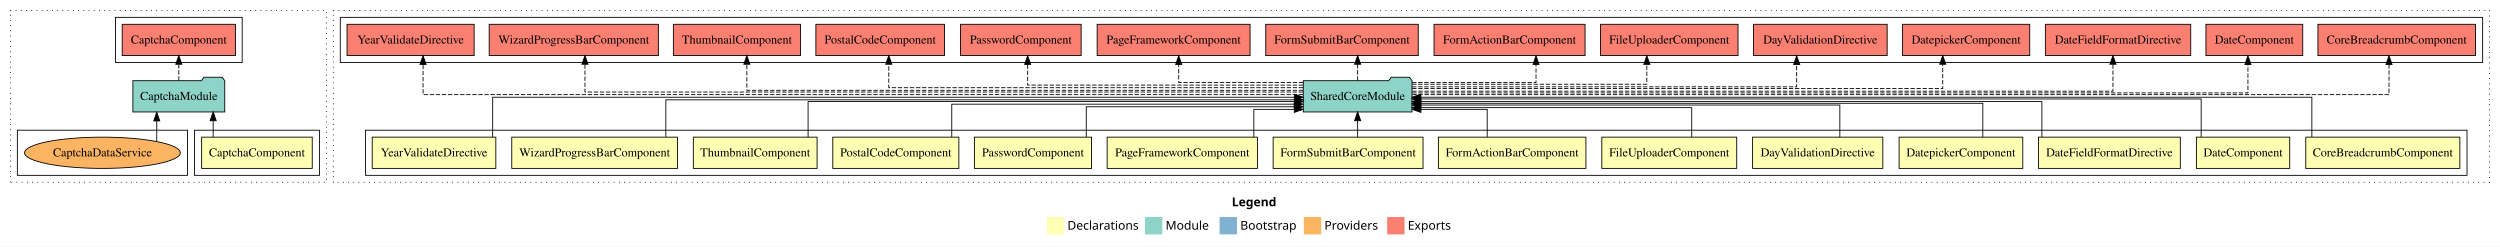
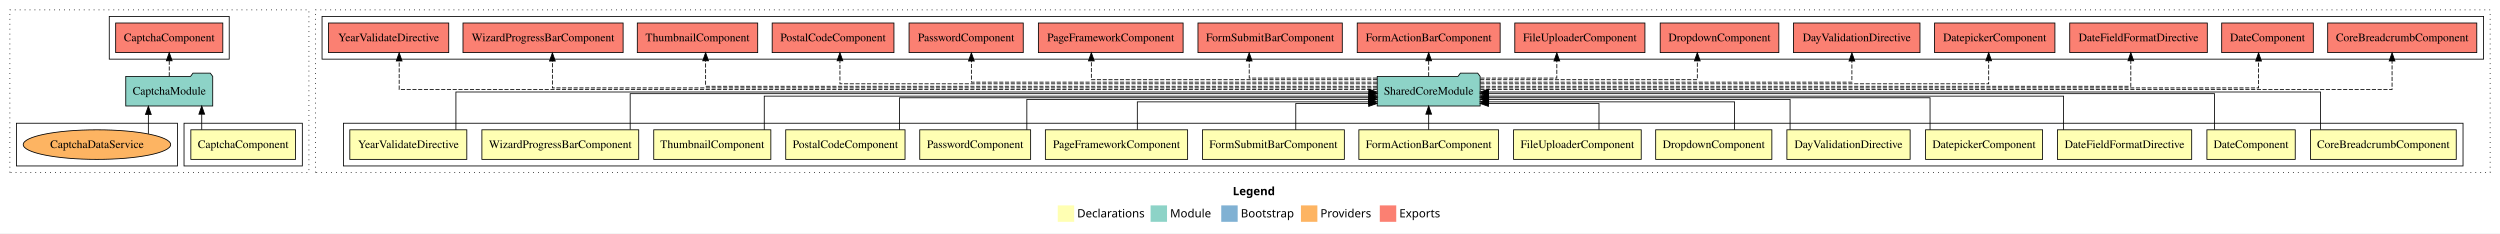
- <svg xmlns="http://www.w3.org/2000/svg" width="2880pt" height="284pt" viewBox="0.00 0.00 2880.00 284.00">
+ <svg xmlns="http://www.w3.org/2000/svg" width="3043pt" height="284pt" viewBox="0.00 0.00 3043.00 284.00">
  <g id="graph0" class="graph" transform="scale(1 1) rotate(0) translate(4 280)">
-     <polygon fill="#ffffff" stroke="transparent" points="-4,4 -4,-280 2876,-280 2876,4 -4,4" />
-     <text text-anchor="start" x="1415.009" y="-42.4" font-family="sans-serif" font-weight="bold" font-size="14.00" fill="#000000">Legend</text>
-     <polygon fill="#ffffb3" stroke="transparent" points="1202,-10 1202,-30 1222,-30 1222,-10 1202,-10" />
-     <text text-anchor="start" x="1225.629" y="-15.4" font-family="sans-serif" font-size="14.00" fill="#000000">  Declarations</text>
-     <polygon fill="#8dd3c7" stroke="transparent" points="1315,-10 1315,-30 1335,-30 1335,-10 1315,-10" />
-     <text text-anchor="start" x="1338.725" y="-15.4" font-family="sans-serif" font-size="14.00" fill="#000000">  Module</text>
-     <polygon fill="#80b1d3" stroke="transparent" points="1401,-10 1401,-30 1421,-30 1421,-10 1401,-10" />
-     <text text-anchor="start" x="1424.781" y="-15.4" font-family="sans-serif" font-size="14.00" fill="#000000">  Bootstrap</text>
-     <polygon fill="#fdb462" stroke="transparent" points="1498,-10 1498,-30 1518,-30 1518,-10 1498,-10" />
-     <text text-anchor="start" x="1521.673" y="-15.4" font-family="sans-serif" font-size="14.00" fill="#000000">  Providers</text>
-     <polygon fill="#fb8072" stroke="transparent" points="1594,-10 1594,-30 1614,-30 1614,-10 1594,-10" />
-     <text text-anchor="start" x="1617.726" y="-15.4" font-family="sans-serif" font-size="14.00" fill="#000000">  Exports</text>
+     <polygon fill="#ffffff" stroke="transparent" points="-4,4 -4,-280 3039,-280 3039,4 -4,4" />
+     <text text-anchor="start" x="1496.509" y="-42.4" font-family="sans-serif" font-weight="bold" font-size="14.00" fill="#000000">Legend</text>
+     <polygon fill="#ffffb3" stroke="transparent" points="1283.5,-10 1283.5,-30 1303.5,-30 1303.5,-10 1283.5,-10" />
+     <text text-anchor="start" x="1307.129" y="-15.4" font-family="sans-serif" font-size="14.00" fill="#000000">  Declarations</text>
+     <polygon fill="#8dd3c7" stroke="transparent" points="1396.5,-10 1396.5,-30 1416.5,-30 1416.5,-10 1396.5,-10" />
+     <text text-anchor="start" x="1420.225" y="-15.4" font-family="sans-serif" font-size="14.00" fill="#000000">  Module</text>
+     <polygon fill="#80b1d3" stroke="transparent" points="1482.5,-10 1482.5,-30 1502.5,-30 1502.5,-10 1482.5,-10" />
+     <text text-anchor="start" x="1506.281" y="-15.4" font-family="sans-serif" font-size="14.00" fill="#000000">  Bootstrap</text>
+     <polygon fill="#fdb462" stroke="transparent" points="1579.5,-10 1579.5,-30 1599.5,-30 1599.5,-10 1579.5,-10" />
+     <text text-anchor="start" x="1603.173" y="-15.4" font-family="sans-serif" font-size="14.00" fill="#000000">  Providers</text>
+     <polygon fill="#fb8072" stroke="transparent" points="1675.5,-10 1675.5,-30 1695.5,-30 1695.5,-10 1675.5,-10" />
+     <text text-anchor="start" x="1699.226" y="-15.4" font-family="sans-serif" font-size="14.00" fill="#000000">  Exports</text>
    <g id="clust1" class="cluster">
      <polygon fill="none" stroke="#000000" stroke-dasharray="1,5" points="8,-70 8,-268 372,-268 372,-70 8,-70" />
    </g>
    <g id="clust2" class="cluster">
      <polygon fill="none" stroke="#000000" points="220,-78 220,-130 364,-130 364,-78 220,-78" />
    </g>
    <g id="clust5" class="cluster">
      <polygon fill="none" stroke="#000000" points="129,-208 129,-260 275,-260 275,-208 129,-208" />
    </g>
    <g id="clust7" class="cluster">
      <polygon fill="none" stroke="#000000" points="16,-78 16,-130 212,-130 212,-78 16,-78" />
    </g>
    <g id="clust8" class="cluster">
-       <polygon fill="none" stroke="#000000" stroke-dasharray="1,5" points="380,-70 380,-268 2864,-268 2864,-70 380,-70" />
+       <polygon fill="none" stroke="#000000" stroke-dasharray="1,5" points="380,-70 380,-268 3027,-268 3027,-70 380,-70" />
    </g>
    <g id="clust9" class="cluster">
-       <polygon fill="none" stroke="#000000" points="417,-78 417,-130 2838,-130 2838,-78 417,-78" />
-     </g>
-     <g id="clust25" class="cluster">
-       <polygon fill="none" stroke="#000000" points="388,-208 388,-260 2856,-260 2856,-208 388,-208" />
+       <polygon fill="none" stroke="#000000" points="414,-78 414,-130 2994,-130 2994,-78 414,-78" />
+     </g>
+     <g id="clust26" class="cluster">
+       <polygon fill="none" stroke="#000000" points="388,-208 388,-260 3019,-260 3019,-208 388,-208" />
    </g>
    <g id="node1" class="node">
      <polygon fill="#ffffb3" stroke="#000000" points="355.704,-122 228.296,-122 228.296,-86 355.704,-86 355.704,-122" />
      <text text-anchor="middle" x="292" y="-99.8" font-family="Times,serif" font-size="14.00" fill="#000000">CaptchaComponent</text>
    </g>
    <g id="node2" class="node">
      <polygon fill="#8dd3c7" stroke="#000000" points="254.922,-187 251.922,-191 230.922,-191 227.922,-187 149.078,-187 149.078,-151 254.922,-151 254.922,-187" />
      <text text-anchor="middle" x="202" y="-164.8" font-family="Times,serif" font-size="14.00" fill="#000000">CaptchaModule</text>
    </g>
    <g id="edge1" class="edge">
      <path fill="none" stroke="#000000" d="M241.554,-122.106C241.554,-122.106 241.554,-140.991 241.554,-140.991" />
      <polygon fill="#000000" stroke="#000000" points="238.054,-140.991 241.554,-150.991 245.054,-140.991 238.054,-140.991" />
    </g>
    <g id="node3" class="node">
      <polygon fill="#fb8072" stroke="#000000" points="267.204,-252 136.796,-252 136.796,-216 267.204,-216 267.204,-252" />
      <text text-anchor="middle" x="202" y="-229.8" font-family="Times,serif" font-size="14.00" fill="#000000">CaptchaComponent </text>
    </g>
    <g id="edge2" class="edge">
      <path fill="none" stroke="#000000" stroke-dasharray="5,2" d="M202,-187.106C202,-187.106 202,-205.991 202,-205.991" />
      <polygon fill="#000000" stroke="#000000" points="198.5,-205.991 202,-215.991 205.5,-205.991 198.5,-205.991" />
    </g>
    <g id="node4" class="node">
      <ellipse fill="#fdb462" stroke="#000000" cx="114" cy="-104" rx="89.723" ry="18" />
      <text text-anchor="middle" x="114" y="-99.8" font-family="Times,serif" font-size="14.00" fill="#000000">CaptchaDataService</text>
    </g>
    <g id="edge3" class="edge">
      <path fill="none" stroke="#000000" d="M176.576,-117.154C176.576,-117.154 176.576,-140.694 176.576,-140.694" />
      <polygon fill="#000000" stroke="#000000" points="173.076,-140.694 176.576,-150.694 180.076,-140.694 173.076,-140.694" />
    </g>
    <g id="node5" class="node">
-       <polygon fill="#ffffb3" stroke="#000000" points="2829.737,-122 2652.263,-122 2652.263,-86 2829.737,-86 2829.737,-122" />
-       <text text-anchor="middle" x="2741" y="-99.8" font-family="Times,serif" font-size="14.00" fill="#000000">CoreBreadcrumbComponent</text>
+       <polygon fill="#ffffb3" stroke="#000000" points="2985.737,-122 2808.263,-122 2808.263,-86 2985.737,-86 2985.737,-122" />
+       <text text-anchor="middle" x="2897" y="-99.8" font-family="Times,serif" font-size="14.00" fill="#000000">CoreBreadcrumbComponent</text>
+     </g>
+     <g id="node20" class="node">
+       <polygon fill="#8dd3c7" stroke="#000000" points="1797.634,-187 1794.634,-191 1773.634,-191 1770.634,-187 1672.366,-187 1672.366,-151 1797.634,-151 1797.634,-187" />
+       <text text-anchor="middle" x="1735" y="-164.8" font-family="Times,serif" font-size="14.00" fill="#000000">SharedCoreModule</text>
+     </g>
+     <g id="edge4" class="edge">
+       <path fill="none" stroke="#000000" d="M2820.506,-122.169C2820.506,-141.09 2820.506,-168 2820.506,-168 2820.506,-168 1807.656,-168 1807.656,-168" />
+       <polygon fill="#000000" stroke="#000000" points="1807.656,-164.5 1797.656,-168 1807.656,-171.5 1807.656,-164.5" />
+     </g>
+     <g id="node6" class="node">
+       <polygon fill="#ffffb3" stroke="#000000" points="2789.759,-122 2682.241,-122 2682.241,-86 2789.759,-86 2789.759,-122" />
+       <text text-anchor="middle" x="2736" y="-99.8" font-family="Times,serif" font-size="14.00" fill="#000000">DateComponent</text>
+     </g>
+     <g id="edge5" class="edge">
+       <path fill="none" stroke="#000000" d="M2691.492,-122.267C2691.492,-140.555 2691.492,-166 2691.492,-166 2691.492,-166 1807.758,-166 1807.758,-166" />
+       <polygon fill="#000000" stroke="#000000" points="1807.758,-162.5 1797.758,-166 1807.758,-169.5 1807.758,-162.5" />
+     </g>
+     <g id="node7" class="node">
+       <polygon fill="#ffffb3" stroke="#000000" points="2663.727,-122 2500.273,-122 2500.273,-86 2663.727,-86 2663.727,-122" />
+       <text text-anchor="middle" x="2582" y="-99.8" font-family="Times,serif" font-size="14.00" fill="#000000">DateFieldFormatDirective</text>
+     </g>
+     <g id="edge6" class="edge">
+       <path fill="none" stroke="#000000" d="M2507.762,-122.022C2507.762,-139.373 2507.762,-163 2507.762,-163 2507.762,-163 1807.911,-163 1807.911,-163" />
+       <polygon fill="#000000" stroke="#000000" points="1807.911,-159.5 1797.911,-163 1807.911,-166.5 1807.911,-159.5" />
+     </g>
+     <g id="node8" class="node">
+       <polygon fill="#ffffb3" stroke="#000000" points="2482.239,-122 2339.761,-122 2339.761,-86 2482.239,-86 2482.239,-122" />
+       <text text-anchor="middle" x="2411" y="-99.8" font-family="Times,serif" font-size="14.00" fill="#000000">DatepickerComponent</text>
+     </g>
+     <g id="edge7" class="edge">
+       <path fill="none" stroke="#000000" d="M2345.255,-122.035C2345.255,-138.734 2345.255,-161 2345.255,-161 2345.255,-161 1807.725,-161 1807.725,-161" />
+       <polygon fill="#000000" stroke="#000000" points="1807.725,-157.5 1797.725,-161 1807.725,-164.5 1807.725,-157.5" />
+     </g>
+     <g id="node9" class="node">
+       <polygon fill="#ffffb3" stroke="#000000" points="2321.003,-122 2170.997,-122 2170.997,-86 2321.003,-86 2321.003,-122" />
+       <text text-anchor="middle" x="2246" y="-99.8" font-family="Times,serif" font-size="14.00" fill="#000000">DayValidationDirective</text>
+     </g>
+     <g id="edge8" class="edge">
+       <path fill="none" stroke="#000000" d="M2174.874,-122.009C2174.874,-138.049 2174.874,-159 2174.874,-159 2174.874,-159 1808.023,-159 1808.023,-159" />
+       <polygon fill="#000000" stroke="#000000" points="1808.023,-155.5 1798.023,-159 1808.023,-162.5 1808.023,-155.5" />
+     </g>
+     <g id="node10" class="node">
+       <polygon fill="#ffffb3" stroke="#000000" points="2152.706,-122 2011.294,-122 2011.294,-86 2152.706,-86 2152.706,-122" />
+       <text text-anchor="middle" x="2082" y="-99.8" font-family="Times,serif" font-size="14.00" fill="#000000">DropdownComponent</text>
+     </g>
+     <g id="edge9" class="edge">
+       <path fill="none" stroke="#000000" d="M2107.284,-122.187C2107.284,-137.182 2107.284,-156 2107.284,-156 2107.284,-156 1807.732,-156 1807.732,-156" />
+       <polygon fill="#000000" stroke="#000000" points="1807.732,-152.5 1797.732,-156 1807.732,-159.5 1807.732,-152.5" />
+     </g>
+     <g id="node11" class="node">
+       <polygon fill="#ffffb3" stroke="#000000" points="1993.698,-122 1838.302,-122 1838.302,-86 1993.698,-86 1993.698,-122" />
+       <text text-anchor="middle" x="1916" y="-99.8" font-family="Times,serif" font-size="14.00" fill="#000000">FileUploaderComponent</text>
+     </g>
+     <g id="edge10" class="edge">
+       <path fill="none" stroke="#000000" d="M1942.283,-122.051C1942.283,-136.373 1942.283,-154 1942.283,-154 1942.283,-154 1807.754,-154 1807.754,-154" />
+       <polygon fill="#000000" stroke="#000000" points="1807.754,-150.5 1797.754,-154 1807.754,-157.5 1807.754,-150.5" />
+     </g>
+     <g id="node12" class="node">
+       <polygon fill="#ffffb3" stroke="#000000" points="1819.98,-122 1650.02,-122 1650.02,-86 1819.98,-86 1819.98,-122" />
+       <text text-anchor="middle" x="1735" y="-99.8" font-family="Times,serif" font-size="14.00" fill="#000000">FormActionBarComponent</text>
+     </g>
+     <g id="edge11" class="edge">
+       <path fill="none" stroke="#000000" d="M1735,-122.106C1735,-122.106 1735,-140.991 1735,-140.991" />
+       <polygon fill="#000000" stroke="#000000" points="1731.5,-140.991 1735,-150.991 1738.5,-140.991 1731.5,-140.991" />
+     </g>
+     <g id="node13" class="node">
+       <polygon fill="#ffffb3" stroke="#000000" points="1632.333,-122 1459.667,-122 1459.667,-86 1632.333,-86 1632.333,-122" />
+       <text text-anchor="middle" x="1546" y="-99.8" font-family="Times,serif" font-size="14.00" fill="#000000">FormSubmitBarComponent</text>
+     </g>
+     <g id="edge12" class="edge">
+       <path fill="none" stroke="#000000" d="M1573.222,-122.051C1573.222,-136.373 1573.222,-154 1573.222,-154 1573.222,-154 1661.989,-154 1661.989,-154" />
+       <polygon fill="#000000" stroke="#000000" points="1661.989,-157.5 1671.989,-154 1661.989,-150.5 1661.989,-157.5" />
+     </g>
+     <g id="node14" class="node">
+       <polygon fill="#ffffb3" stroke="#000000" points="1441.574,-122 1268.426,-122 1268.426,-86 1441.574,-86 1441.574,-122" />
+       <text text-anchor="middle" x="1355" y="-99.8" font-family="Times,serif" font-size="14.00" fill="#000000">PageFrameworkComponent</text>
+     </g>
+     <g id="edge13" class="edge">
+       <path fill="none" stroke="#000000" d="M1380.346,-122.187C1380.346,-137.182 1380.346,-156 1380.346,-156 1380.346,-156 1662.004,-156 1662.004,-156" />
+       <polygon fill="#000000" stroke="#000000" points="1662.004,-159.5 1672.004,-156 1662.004,-152.5 1662.004,-159.5" />
+     </g>
+     <g id="node15" class="node">
+       <polygon fill="#ffffb3" stroke="#000000" points="1250.486,-122 1115.514,-122 1115.514,-86 1250.486,-86 1250.486,-122" />
+       <text text-anchor="middle" x="1183" y="-99.8" font-family="Times,serif" font-size="14.00" fill="#000000">PasswordComponent</text>
+     </g>
+     <g id="edge14" class="edge">
+       <path fill="none" stroke="#000000" d="M1245.868,-122.009C1245.868,-138.049 1245.868,-159 1245.868,-159 1245.868,-159 1662.056,-159 1662.056,-159" />
+       <polygon fill="#000000" stroke="#000000" points="1662.056,-162.5 1672.056,-159 1662.056,-155.5 1662.056,-162.5" />
+     </g>
+     <g id="node16" class="node">
+       <polygon fill="#ffffb3" stroke="#000000" points="1097.607,-122 952.393,-122 952.393,-86 1097.607,-86 1097.607,-122" />
+       <text text-anchor="middle" x="1025" y="-99.8" font-family="Times,serif" font-size="14.00" fill="#000000">PostalCodeComponent</text>
+     </g>
+     <g id="edge15" class="edge">
+       <path fill="none" stroke="#000000" d="M1090.928,-122.035C1090.928,-138.734 1090.928,-161 1090.928,-161 1090.928,-161 1662.365,-161 1662.365,-161" />
+       <polygon fill="#000000" stroke="#000000" points="1662.365,-164.5 1672.365,-161 1662.365,-157.5 1662.365,-164.5" />
+     </g>
+     <g id="node17" class="node">
+       <polygon fill="#ffffb3" stroke="#000000" points="934.272,-122 791.728,-122 791.728,-86 934.272,-86 934.272,-122" />
+       <text text-anchor="middle" x="863" y="-99.8" font-family="Times,serif" font-size="14.00" fill="#000000">ThumbnailComponent</text>
+     </g>
+     <g id="edge16" class="edge">
+       <path fill="none" stroke="#000000" d="M926.261,-122.022C926.261,-139.373 926.261,-163 926.261,-163 926.261,-163 1662.213,-163 1662.213,-163" />
+       <polygon fill="#000000" stroke="#000000" points="1662.213,-166.5 1672.213,-163 1662.213,-159.5 1662.213,-166.5" />
+     </g>
+     <g id="node18" class="node">
+       <polygon fill="#ffffb3" stroke="#000000" points="773.447,-122 582.553,-122 582.553,-86 773.447,-86 773.447,-122" />
+       <text text-anchor="middle" x="678" y="-99.8" font-family="Times,serif" font-size="14.00" fill="#000000">WizardProgressBarComponent</text>
+     </g>
+     <g id="edge17" class="edge">
+       <path fill="none" stroke="#000000" d="M763.044,-122.267C763.044,-140.555 763.044,-166 763.044,-166 763.044,-166 1662.349,-166 1662.349,-166" />
+       <polygon fill="#000000" stroke="#000000" points="1662.349,-169.5 1672.349,-166 1662.349,-162.5 1662.349,-169.5" />
    </g>
    <g id="node19" class="node">
-       <polygon fill="#8dd3c7" stroke="#000000" points="1622.634,-187 1619.634,-191 1598.634,-191 1595.634,-187 1497.366,-187 1497.366,-151 1622.634,-151 1622.634,-187" />
-       <text text-anchor="middle" x="1560" y="-164.8" font-family="Times,serif" font-size="14.00" fill="#000000">SharedCoreModule</text>
-     </g>
-     <g id="edge4" class="edge">
-       <path fill="none" stroke="#000000" d="M2659.257,-122.169C2659.257,-141.09 2659.257,-168 2659.257,-168 2659.257,-168 1632.649,-168 1632.649,-168" />
-       <polygon fill="#000000" stroke="#000000" points="1632.649,-164.5 1622.649,-168 1632.649,-171.5 1632.649,-164.5" />
-     </g>
-     <g id="node6" class="node">
-       <polygon fill="#ffffb3" stroke="#000000" points="2633.759,-122 2526.241,-122 2526.241,-86 2633.759,-86 2633.759,-122" />
-       <text text-anchor="middle" x="2580" y="-99.8" font-family="Times,serif" font-size="14.00" fill="#000000">DateComponent</text>
-     </g>
-     <g id="edge5" class="edge">
-       <path fill="none" stroke="#000000" d="M2531.746,-122.267C2531.746,-140.555 2531.746,-166 2531.746,-166 2531.746,-166 1632.637,-166 1632.637,-166" />
-       <polygon fill="#000000" stroke="#000000" points="1632.637,-162.5 1622.637,-166 1632.637,-169.5 1632.637,-162.5" />
-     </g>
-     <g id="node7" class="node">
-       <polygon fill="#ffffb3" stroke="#000000" points="2507.727,-122 2344.273,-122 2344.273,-86 2507.727,-86 2507.727,-122" />
-       <text text-anchor="middle" x="2426" y="-99.8" font-family="Times,serif" font-size="14.00" fill="#000000">DateFieldFormatDirective</text>
-     </g>
-     <g id="edge6" class="edge">
-       <path fill="none" stroke="#000000" d="M2348.262,-122.022C2348.262,-139.373 2348.262,-163 2348.262,-163 2348.262,-163 1632.843,-163 1632.843,-163" />
-       <polygon fill="#000000" stroke="#000000" points="1632.843,-159.5 1622.843,-163 1632.843,-166.5 1632.843,-159.5" />
-     </g>
-     <g id="node8" class="node">
-       <polygon fill="#ffffb3" stroke="#000000" points="2326.239,-122 2183.761,-122 2183.761,-86 2326.239,-86 2326.239,-122" />
-       <text text-anchor="middle" x="2255" y="-99.8" font-family="Times,serif" font-size="14.00" fill="#000000">DatepickerComponent</text>
-     </g>
-     <g id="edge7" class="edge">
-       <path fill="none" stroke="#000000" d="M2280.206,-122.035C2280.206,-138.734 2280.206,-161 2280.206,-161 2280.206,-161 1632.654,-161 1632.654,-161" />
-       <polygon fill="#000000" stroke="#000000" points="1632.654,-157.5 1622.654,-161 1632.654,-164.5 1632.654,-157.5" />
-     </g>
-     <g id="node9" class="node">
-       <polygon fill="#ffffb3" stroke="#000000" points="2165.003,-122 2014.997,-122 2014.997,-86 2165.003,-86 2165.003,-122" />
-       <text text-anchor="middle" x="2090" y="-99.8" font-family="Times,serif" font-size="14.00" fill="#000000">DayValidationDirective</text>
-     </g>
-     <g id="edge8" class="edge">
-       <path fill="none" stroke="#000000" d="M2115.5,-122.009C2115.5,-138.049 2115.5,-159 2115.5,-159 2115.5,-159 1632.643,-159 1632.643,-159" />
-       <polygon fill="#000000" stroke="#000000" points="1632.643,-155.5 1622.643,-159 1632.643,-162.5 1632.643,-155.5" />
-     </g>
-     <g id="node10" class="node">
-       <polygon fill="#ffffb3" stroke="#000000" points="1996.698,-122 1841.302,-122 1841.302,-86 1996.698,-86 1996.698,-122" />
-       <text text-anchor="middle" x="1919" y="-99.8" font-family="Times,serif" font-size="14.00" fill="#000000">FileUploaderComponent</text>
-     </g>
-     <g id="edge9" class="edge">
-       <path fill="none" stroke="#000000" d="M1944.866,-122.187C1944.866,-137.182 1944.866,-156 1944.866,-156 1944.866,-156 1632.692,-156 1632.692,-156" />
-       <polygon fill="#000000" stroke="#000000" points="1632.692,-152.5 1622.692,-156 1632.692,-159.5 1632.692,-152.5" />
-     </g>
-     <g id="node11" class="node">
-       <polygon fill="#ffffb3" stroke="#000000" points="1822.98,-122 1653.02,-122 1653.02,-86 1822.98,-86 1822.98,-122" />
-       <text text-anchor="middle" x="1738" y="-99.8" font-family="Times,serif" font-size="14.00" fill="#000000">FormActionBarComponent</text>
-     </g>
-     <g id="edge10" class="edge">
-       <path fill="none" stroke="#000000" d="M1709.253,-122.051C1709.253,-136.373 1709.253,-154 1709.253,-154 1709.253,-154 1632.864,-154 1632.864,-154" />
-       <polygon fill="#000000" stroke="#000000" points="1632.864,-150.5 1622.864,-154 1632.864,-157.5 1632.864,-150.5" />
-     </g>
-     <g id="node12" class="node">
-       <polygon fill="#ffffb3" stroke="#000000" points="1635.333,-122 1462.667,-122 1462.667,-86 1635.333,-86 1635.333,-122" />
-       <text text-anchor="middle" x="1549" y="-99.8" font-family="Times,serif" font-size="14.00" fill="#000000">FormSubmitBarComponent</text>
-     </g>
-     <g id="edge11" class="edge">
-       <path fill="none" stroke="#000000" d="M1560,-122.106C1560,-122.106 1560,-140.991 1560,-140.991" />
-       <polygon fill="#000000" stroke="#000000" points="1556.5,-140.991 1560,-150.991 1563.5,-140.991 1556.5,-140.991" />
-     </g>
-     <g id="node13" class="node">
-       <polygon fill="#ffffb3" stroke="#000000" points="1444.574,-122 1271.426,-122 1271.426,-86 1444.574,-86 1444.574,-122" />
-       <text text-anchor="middle" x="1358" y="-99.8" font-family="Times,serif" font-size="14.00" fill="#000000">PageFrameworkComponent</text>
-     </g>
-     <g id="edge12" class="edge">
-       <path fill="none" stroke="#000000" d="M1440.412,-122.051C1440.412,-136.373 1440.412,-154 1440.412,-154 1440.412,-154 1487.054,-154 1487.054,-154" />
-       <polygon fill="#000000" stroke="#000000" points="1487.054,-157.5 1497.054,-154 1487.054,-150.5 1487.054,-157.5" />
-     </g>
-     <g id="node14" class="node">
-       <polygon fill="#ffffb3" stroke="#000000" points="1253.486,-122 1118.514,-122 1118.514,-86 1253.486,-86 1253.486,-122" />
-       <text text-anchor="middle" x="1186" y="-99.8" font-family="Times,serif" font-size="14.00" fill="#000000">PasswordComponent</text>
-     </g>
-     <g id="edge13" class="edge">
-       <path fill="none" stroke="#000000" d="M1247.368,-122.24C1247.368,-137.571 1247.368,-157 1247.368,-157 1247.368,-157 1487.11,-157 1487.11,-157" />
-       <polygon fill="#000000" stroke="#000000" points="1487.11,-160.5 1497.11,-157 1487.11,-153.5 1487.11,-160.5" />
-     </g>
-     <g id="node15" class="node">
-       <polygon fill="#ffffb3" stroke="#000000" points="1100.607,-122 955.393,-122 955.393,-86 1100.607,-86 1100.607,-122" />
-       <text text-anchor="middle" x="1028" y="-99.8" font-family="Times,serif" font-size="14.00" fill="#000000">PostalCodeComponent</text>
-     </g>
-     <g id="edge14" class="edge">
-       <path fill="none" stroke="#000000" d="M1092.428,-122.027C1092.428,-138.398 1092.428,-160 1092.428,-160 1092.428,-160 1486.941,-160 1486.941,-160" />
-       <polygon fill="#000000" stroke="#000000" points="1486.941,-163.5 1496.941,-160 1486.941,-156.5 1486.941,-163.5" />
-     </g>
-     <g id="node16" class="node">
-       <polygon fill="#ffffb3" stroke="#000000" points="937.272,-122 794.728,-122 794.728,-86 937.272,-86 937.272,-122" />
-       <text text-anchor="middle" x="866" y="-99.8" font-family="Times,serif" font-size="14.00" fill="#000000">ThumbnailComponent</text>
-     </g>
-     <g id="edge15" class="edge">
-       <path fill="none" stroke="#000000" d="M926.916,-122.022C926.916,-139.373 926.916,-163 926.916,-163 926.916,-163 1487.274,-163 1487.274,-163" />
-       <polygon fill="#000000" stroke="#000000" points="1487.274,-166.5 1497.274,-163 1487.274,-159.5 1487.274,-166.5" />
-     </g>
-     <g id="node17" class="node">
-       <polygon fill="#ffffb3" stroke="#000000" points="776.447,-122 585.553,-122 585.553,-86 776.447,-86 776.447,-122" />
-       <text text-anchor="middle" x="681" y="-99.8" font-family="Times,serif" font-size="14.00" fill="#000000">WizardProgressBarComponent</text>
-     </g>
-     <g id="edge16" class="edge">
-       <path fill="none" stroke="#000000" d="M763.044,-122.302C763.044,-140.27 763.044,-165 763.044,-165 763.044,-165 1487.131,-165 1487.131,-165" />
-       <polygon fill="#000000" stroke="#000000" points="1487.131,-168.5 1497.131,-165 1487.131,-161.5 1487.131,-168.5" />
-     </g>
-     <g id="node18" class="node">
-       <polygon fill="#ffffb3" stroke="#000000" points="567.202,-122 424.798,-122 424.798,-86 567.202,-86 567.202,-122" />
-       <text text-anchor="middle" x="496" y="-99.8" font-family="Times,serif" font-size="14.00" fill="#000000">YearValidateDirective</text>
-     </g>
-     <g id="edge17" class="edge">
-       <path fill="none" stroke="#000000" d="M563.564,-122.169C563.564,-141.09 563.564,-168 563.564,-168 563.564,-168 1487.291,-168 1487.291,-168" />
-       <polygon fill="#000000" stroke="#000000" points="1487.291,-171.5 1497.291,-168 1487.291,-164.5 1487.291,-171.5" />
-     </g>
-     <g id="node20" class="node">
-       <polygon fill="#fb8072" stroke="#000000" points="2847.737,-252 2666.263,-252 2666.263,-216 2847.737,-216 2847.737,-252" />
-       <text text-anchor="middle" x="2757" y="-229.8" font-family="Times,serif" font-size="14.00" fill="#000000">CoreBreadcrumbComponent </text>
+       <polygon fill="#ffffb3" stroke="#000000" points="564.202,-122 421.798,-122 421.798,-86 564.202,-86 564.202,-122" />
+       <text text-anchor="middle" x="493" y="-99.8" font-family="Times,serif" font-size="14.00" fill="#000000">YearValidateDirective</text>
    </g>
    <g id="edge18" class="edge">
-       <path fill="none" stroke="#000000" stroke-dasharray="5,2" d="M1623.04,-171C1868.669,-171 2748.125,-171 2748.125,-171 2748.125,-171 2748.125,-205.778 2748.125,-205.778" />
-       <polygon fill="#000000" stroke="#000000" points="2744.625,-205.778 2748.125,-215.778 2751.625,-205.778 2744.625,-205.778" />
+       <path fill="none" stroke="#000000" d="M550.939,-122.169C550.939,-141.09 550.939,-168 550.939,-168 550.939,-168 1662.176,-168 1662.176,-168" />
+       <polygon fill="#000000" stroke="#000000" points="1662.176,-171.5 1672.176,-168 1662.176,-164.5 1662.176,-171.5" />
    </g>
    <g id="node21" class="node">
-       <polygon fill="#fb8072" stroke="#000000" points="2648.759,-252 2537.241,-252 2537.241,-216 2648.759,-216 2648.759,-252" />
-       <text text-anchor="middle" x="2593" y="-229.8" font-family="Times,serif" font-size="14.00" fill="#000000">DateComponent </text>
+       <polygon fill="#fb8072" stroke="#000000" points="3010.737,-252 2829.263,-252 2829.263,-216 3010.737,-216 3010.737,-252" />
+       <text text-anchor="middle" x="2920" y="-229.8" font-family="Times,serif" font-size="14.00" fill="#000000">CoreBreadcrumbComponent </text>
    </g>
    <g id="edge19" class="edge">
-       <path fill="none" stroke="#000000" stroke-dasharray="5,2" d="M1622.998,-173C1846.143,-173 2585.625,-173 2585.625,-173 2585.625,-173 2585.625,-205.698 2585.625,-205.698" />
-       <polygon fill="#000000" stroke="#000000" points="2582.125,-205.698 2585.625,-215.698 2589.125,-205.698 2582.125,-205.698" />
+       <path fill="none" stroke="#000000" stroke-dasharray="5,2" d="M1798.045,-171C2041.612,-171 2907.625,-171 2907.625,-171 2907.625,-171 2907.625,-205.778 2907.625,-205.778" />
+       <polygon fill="#000000" stroke="#000000" points="2904.125,-205.778 2907.625,-215.778 2911.125,-205.778 2904.125,-205.778" />
    </g>
    <g id="node22" class="node">
-       <polygon fill="#fb8072" stroke="#000000" points="2519.727,-252 2352.273,-252 2352.273,-216 2519.727,-216 2519.727,-252" />
-       <text text-anchor="middle" x="2436" y="-229.8" font-family="Times,serif" font-size="14.00" fill="#000000">DateFieldFormatDirective </text>
+       <polygon fill="#fb8072" stroke="#000000" points="2811.759,-252 2700.241,-252 2700.241,-216 2811.759,-216 2811.759,-252" />
+       <text text-anchor="middle" x="2756" y="-229.8" font-family="Times,serif" font-size="14.00" fill="#000000">DateComponent </text>
    </g>
    <g id="edge20" class="edge">
-       <path fill="none" stroke="#000000" stroke-dasharray="5,2" d="M1622.927,-175C1822.799,-175 2430.125,-175 2430.125,-175 2430.125,-175 2430.125,-205.977 2430.125,-205.977" />
-       <polygon fill="#000000" stroke="#000000" points="2426.625,-205.977 2430.125,-215.977 2433.625,-205.977 2426.625,-205.977" />
+       <path fill="none" stroke="#000000" stroke-dasharray="5,2" d="M1797.806,-173C2018.492,-173 2745.125,-173 2745.125,-173 2745.125,-173 2745.125,-205.698 2745.125,-205.698" />
+       <polygon fill="#000000" stroke="#000000" points="2741.625,-205.698 2745.125,-215.698 2748.625,-205.698 2741.625,-205.698" />
    </g>
    <g id="node23" class="node">
-       <polygon fill="#fb8072" stroke="#000000" points="2334.239,-252 2187.761,-252 2187.761,-216 2334.239,-216 2334.239,-252" />
-       <text text-anchor="middle" x="2261" y="-229.8" font-family="Times,serif" font-size="14.00" fill="#000000">DatepickerComponent </text>
+       <polygon fill="#fb8072" stroke="#000000" points="2682.727,-252 2515.273,-252 2515.273,-216 2682.727,-216 2682.727,-252" />
+       <text text-anchor="middle" x="2599" y="-229.8" font-family="Times,serif" font-size="14.00" fill="#000000">DateFieldFormatDirective </text>
    </g>
    <g id="edge21" class="edge">
-       <path fill="none" stroke="#000000" stroke-dasharray="5,2" d="M1622.807,-178C1790.139,-178 2234.044,-178 2234.044,-178 2234.044,-178 2234.044,-205.973 2234.044,-205.973" />
-       <polygon fill="#000000" stroke="#000000" points="2230.544,-205.973 2234.044,-215.973 2237.544,-205.973 2230.544,-205.973" />
+       <path fill="none" stroke="#000000" stroke-dasharray="5,2" d="M1797.843,-175C1995.208,-175 2589.625,-175 2589.625,-175 2589.625,-175 2589.625,-205.977 2589.625,-205.977" />
+       <polygon fill="#000000" stroke="#000000" points="2586.125,-205.977 2589.625,-215.977 2593.125,-205.977 2586.125,-205.977" />
    </g>
    <g id="node24" class="node">
-       <polygon fill="#fb8072" stroke="#000000" points="2170.002,-252 2015.998,-252 2015.998,-216 2170.002,-216 2170.002,-252" />
-       <text text-anchor="middle" x="2093" y="-229.8" font-family="Times,serif" font-size="14.00" fill="#000000">DayValidationDirective </text>
+       <polygon fill="#fb8072" stroke="#000000" points="2497.239,-252 2350.761,-252 2350.761,-216 2497.239,-216 2497.239,-252" />
+       <text text-anchor="middle" x="2424" y="-229.8" font-family="Times,serif" font-size="14.00" fill="#000000">DatepickerComponent </text>
    </g>
    <g id="edge22" class="edge">
-       <path fill="none" stroke="#000000" stroke-dasharray="5,2" d="M1622.776,-180C1758.221,-180 2065.75,-180 2065.75,-180 2065.75,-180 2065.75,-205.718 2065.75,-205.718" />
-       <polygon fill="#000000" stroke="#000000" points="2062.25,-205.718 2065.75,-215.718 2069.25,-205.718 2062.25,-205.718" />
+       <path fill="none" stroke="#000000" stroke-dasharray="5,2" d="M1797.904,-178C1966.646,-178 2416.625,-178 2416.625,-178 2416.625,-178 2416.625,-205.973 2416.625,-205.973" />
+       <polygon fill="#000000" stroke="#000000" points="2413.125,-205.973 2416.625,-215.973 2420.125,-205.973 2413.125,-205.973" />
    </g>
    <g id="node25" class="node">
+       <polygon fill="#fb8072" stroke="#000000" points="2333.002,-252 2178.998,-252 2178.998,-216 2333.002,-216 2333.002,-252" />
+       <text text-anchor="middle" x="2256" y="-229.8" font-family="Times,serif" font-size="14.00" fill="#000000">DayValidationDirective </text>
+     </g>
+     <g id="edge23" class="edge">
+       <path fill="none" stroke="#000000" stroke-dasharray="5,2" d="M1797.649,-180C1934.931,-180 2250.125,-180 2250.125,-180 2250.125,-180 2250.125,-205.718 2250.125,-205.718" />
+       <polygon fill="#000000" stroke="#000000" points="2246.625,-205.718 2250.125,-215.718 2253.625,-205.718 2246.625,-205.718" />
+     </g>
+     <g id="node26" class="node">
+       <polygon fill="#fb8072" stroke="#000000" points="2161.206,-252 2016.793,-252 2016.793,-216 2161.206,-216 2161.206,-252" />
+       <text text-anchor="middle" x="2089" y="-229.8" font-family="Times,serif" font-size="14.00" fill="#000000">DropdownComponent </text>
+     </g>
+     <g id="edge24" class="edge">
+       <path fill="none" stroke="#000000" stroke-dasharray="5,2" d="M1797.655,-183C1892.595,-183 2061.966,-183 2061.966,-183 2061.966,-183 2061.966,-205.876 2061.966,-205.876" />
+       <polygon fill="#000000" stroke="#000000" points="2058.466,-205.876 2061.966,-215.876 2065.466,-205.876 2058.466,-205.876" />
+     </g>
+     <g id="node27" class="node">
      <polygon fill="#fb8072" stroke="#000000" points="1998.198,-252 1839.802,-252 1839.802,-216 1998.198,-216 1998.198,-252" />
      <text text-anchor="middle" x="1919" y="-229.8" font-family="Times,serif" font-size="14.00" fill="#000000">FileUploaderComponent </text>
    </g>
-     <g id="edge23" class="edge">
-       <path fill="none" stroke="#000000" stroke-dasharray="5,2" d="M1622.66,-183C1719.161,-183 1893.134,-183 1893.134,-183 1893.134,-183 1893.134,-205.876 1893.134,-205.876" />
-       <polygon fill="#000000" stroke="#000000" points="1889.634,-205.876 1893.134,-215.876 1896.634,-205.876 1889.634,-205.876" />
-     </g>
-     <g id="node26" class="node">
+     <g id="edge25" class="edge">
+       <path fill="none" stroke="#000000" stroke-dasharray="5,2" d="M1797.988,-185C1841.275,-185 1890.967,-185 1890.967,-185 1890.967,-185 1890.967,-205.754 1890.967,-205.754" />
+       <polygon fill="#000000" stroke="#000000" points="1887.467,-205.754 1890.967,-215.754 1894.467,-205.754 1887.467,-205.754" />
+     </g>
+     <g id="node28" class="node">
      <polygon fill="#fb8072" stroke="#000000" points="1821.981,-252 1648.019,-252 1648.019,-216 1821.981,-216 1821.981,-252" />
      <text text-anchor="middle" x="1735" y="-229.8" font-family="Times,serif" font-size="14.00" fill="#000000">FormActionBarComponent </text>
    </g>
-     <g id="edge24" class="edge">
-       <path fill="none" stroke="#000000" stroke-dasharray="5,2" d="M1622.772,-185C1683.205,-185 1765.497,-185 1765.497,-185 1765.497,-185 1765.497,-205.754 1765.497,-205.754" />
-       <polygon fill="#000000" stroke="#000000" points="1761.997,-205.754 1765.497,-215.754 1768.997,-205.754 1761.997,-205.754" />
-     </g>
-     <g id="node27" class="node">
+     <g id="edge26" class="edge">
+       <path fill="none" stroke="#000000" stroke-dasharray="5,2" d="M1735,-187.106C1735,-187.106 1735,-205.991 1735,-205.991" />
+       <polygon fill="#000000" stroke="#000000" points="1731.5,-205.991 1735,-215.991 1738.5,-205.991 1731.5,-205.991" />
+     </g>
+     <g id="node29" class="node">
      <polygon fill="#fb8072" stroke="#000000" points="1629.832,-252 1454.168,-252 1454.168,-216 1629.832,-216 1629.832,-252" />
      <text text-anchor="middle" x="1542" y="-229.8" font-family="Times,serif" font-size="14.00" fill="#000000">FormSubmitBarComponent </text>
    </g>
-     <g id="edge25" class="edge">
-       <path fill="none" stroke="#000000" stroke-dasharray="5,2" d="M1560,-187.106C1560,-187.106 1560,-205.991 1560,-205.991" />
-       <polygon fill="#000000" stroke="#000000" points="1556.5,-205.991 1560,-215.991 1563.5,-205.991 1556.5,-205.991" />
-     </g>
-     <g id="node28" class="node">
+     <g id="edge27" class="edge">
+       <path fill="none" stroke="#000000" stroke-dasharray="5,2" d="M1672.102,-185C1607.561,-185 1516.528,-185 1516.528,-185 1516.528,-185 1516.528,-205.754 1516.528,-205.754" />
+       <polygon fill="#000000" stroke="#000000" points="1513.028,-205.754 1516.528,-215.754 1520.028,-205.754 1513.028,-205.754" />
+     </g>
+     <g id="node30" class="node">
      <polygon fill="#fb8072" stroke="#000000" points="1436.075,-252 1259.925,-252 1259.925,-216 1436.075,-216 1436.075,-252" />
      <text text-anchor="middle" x="1348" y="-229.8" font-family="Times,serif" font-size="14.00" fill="#000000">PageFrameworkComponent </text>
    </g>
-     <g id="edge26" class="edge">
-       <path fill="none" stroke="#000000" stroke-dasharray="5,2" d="M1497.316,-185C1436.673,-185 1353.875,-185 1353.875,-185 1353.875,-185 1353.875,-205.754 1353.875,-205.754" />
-       <polygon fill="#000000" stroke="#000000" points="1350.375,-205.754 1353.875,-215.754 1357.375,-205.754 1350.375,-205.754" />
-     </g>
-     <g id="node29" class="node">
+     <g id="edge28" class="edge">
+       <path fill="none" stroke="#000000" stroke-dasharray="5,2" d="M1672.192,-183C1557.172,-183 1324.404,-183 1324.404,-183 1324.404,-183 1324.404,-205.876 1324.404,-205.876" />
+       <polygon fill="#000000" stroke="#000000" points="1320.904,-205.876 1324.404,-215.876 1327.904,-205.876 1320.904,-205.876" />
+     </g>
+     <g id="node31" class="node">
      <polygon fill="#fb8072" stroke="#000000" points="1241.487,-252 1102.513,-252 1102.513,-216 1241.487,-216 1241.487,-252" />
      <text text-anchor="middle" x="1172" y="-229.8" font-family="Times,serif" font-size="14.00" fill="#000000">PasswordComponent </text>
    </g>
-     <g id="edge27" class="edge">
-       <path fill="none" stroke="#000000" stroke-dasharray="5,2" d="M1497.23,-182C1389.264,-182 1179.875,-182 1179.875,-182 1179.875,-182 1179.875,-205.813 1179.875,-205.813" />
-       <polygon fill="#000000" stroke="#000000" points="1176.375,-205.813 1179.875,-215.813 1183.375,-205.813 1176.375,-205.813" />
-     </g>
-     <g id="node30" class="node">
+     <g id="edge29" class="edge">
+       <path fill="none" stroke="#000000" stroke-dasharray="5,2" d="M1672.23,-180C1526.658,-180 1178.375,-180 1178.375,-180 1178.375,-180 1178.375,-205.718 1178.375,-205.718" />
+       <polygon fill="#000000" stroke="#000000" points="1174.875,-205.718 1178.375,-215.718 1181.875,-205.718 1174.875,-205.718" />
+     </g>
+     <g id="node32" class="node">
      <polygon fill="#fb8072" stroke="#000000" points="1084.107,-252 935.893,-252 935.893,-216 1084.107,-216 1084.107,-252" />
      <text text-anchor="middle" x="1010" y="-229.8" font-family="Times,serif" font-size="14.00" fill="#000000">PostalCodeComponent </text>
    </g>
-     <g id="edge28" class="edge">
-       <path fill="none" stroke="#000000" stroke-dasharray="5,2" d="M1497.249,-179C1354.92,-179 1019.875,-179 1019.875,-179 1019.875,-179 1019.875,-205.991 1019.875,-205.991" />
-       <polygon fill="#000000" stroke="#000000" points="1016.375,-205.991 1019.875,-215.991 1023.375,-205.991 1016.375,-205.991" />
-     </g>
-     <g id="node31" class="node">
+     <g id="edge30" class="edge">
+       <path fill="none" stroke="#000000" stroke-dasharray="5,2" d="M1672.345,-178C1497.735,-178 1018.375,-178 1018.375,-178 1018.375,-178 1018.375,-205.973 1018.375,-205.973" />
+       <polygon fill="#000000" stroke="#000000" points="1014.875,-205.973 1018.375,-215.973 1021.875,-205.973 1014.875,-205.973" />
+     </g>
+     <g id="node33" class="node">
      <polygon fill="#fb8072" stroke="#000000" points="918.272,-252 771.728,-252 771.728,-216 918.272,-216 918.272,-252" />
      <text text-anchor="middle" x="845" y="-229.8" font-family="Times,serif" font-size="14.00" fill="#000000">ThumbnailComponent </text>
    </g>
-     <g id="edge29" class="edge">
-       <path fill="none" stroke="#000000" stroke-dasharray="5,2" d="M1497.249,-176C1324.794,-176 856.375,-176 856.375,-176 856.375,-176 856.375,-205.966 856.375,-205.966" />
-       <polygon fill="#000000" stroke="#000000" points="852.875,-205.966 856.375,-215.966 859.875,-205.966 852.875,-205.966" />
-     </g>
-     <g id="node32" class="node">
+     <g id="edge31" class="edge">
+       <path fill="none" stroke="#000000" stroke-dasharray="5,2" d="M1672.057,-175C1470.618,-175 854.875,-175 854.875,-175 854.875,-175 854.875,-205.977 854.875,-205.977" />
+       <polygon fill="#000000" stroke="#000000" points="851.375,-205.977 854.875,-215.977 858.375,-205.977 851.375,-205.977" />
+     </g>
+     <g id="node34" class="node">
      <polygon fill="#fb8072" stroke="#000000" points="754.447,-252 559.553,-252 559.553,-216 754.447,-216 754.447,-252" />
      <text text-anchor="middle" x="657" y="-229.8" font-family="Times,serif" font-size="14.00" fill="#000000">WizardProgressBarComponent </text>
    </g>
-     <g id="edge30" class="edge">
-       <path fill="none" stroke="#000000" stroke-dasharray="5,2" d="M1497.053,-174C1294.069,-174 669.875,-174 669.875,-174 669.875,-174 669.875,-205.998 669.875,-205.998" />
-       <polygon fill="#000000" stroke="#000000" points="666.375,-205.998 669.875,-215.998 673.375,-205.998 666.375,-205.998" />
-     </g>
-     <g id="node33" class="node">
+     <g id="edge32" class="edge">
+       <path fill="none" stroke="#000000" stroke-dasharray="5,2" d="M1672.26,-173C1443.622,-173 668.375,-173 668.375,-173 668.375,-173 668.375,-205.698 668.375,-205.698" />
+       <polygon fill="#000000" stroke="#000000" points="664.875,-205.698 668.375,-215.698 671.875,-205.698 664.875,-205.698" />
+     </g>
+     <g id="node35" class="node">
      <polygon fill="#fb8072" stroke="#000000" points="542.202,-252 395.798,-252 395.798,-216 542.202,-216 542.202,-252" />
      <text text-anchor="middle" x="469" y="-229.8" font-family="Times,serif" font-size="14.00" fill="#000000">YearValidateDirective </text>
    </g>
-     <g id="edge31" class="edge">
-       <path fill="none" stroke="#000000" stroke-dasharray="5,2" d="M1497.068,-171C1266.787,-171 483.375,-171 483.375,-171 483.375,-171 483.375,-205.778 483.375,-205.778" />
-       <polygon fill="#000000" stroke="#000000" points="479.875,-205.778 483.375,-215.778 486.875,-205.778 479.875,-205.778" />
+     <g id="edge33" class="edge">
+       <path fill="none" stroke="#000000" stroke-dasharray="5,2" d="M1671.999,-171C1417.886,-171 481.875,-171 481.875,-171 481.875,-171 481.875,-205.778 481.875,-205.778" />
+       <polygon fill="#000000" stroke="#000000" points="478.375,-205.778 481.875,-215.778 485.375,-205.778 478.375,-205.778" />
    </g>
  </g>
</svg>
